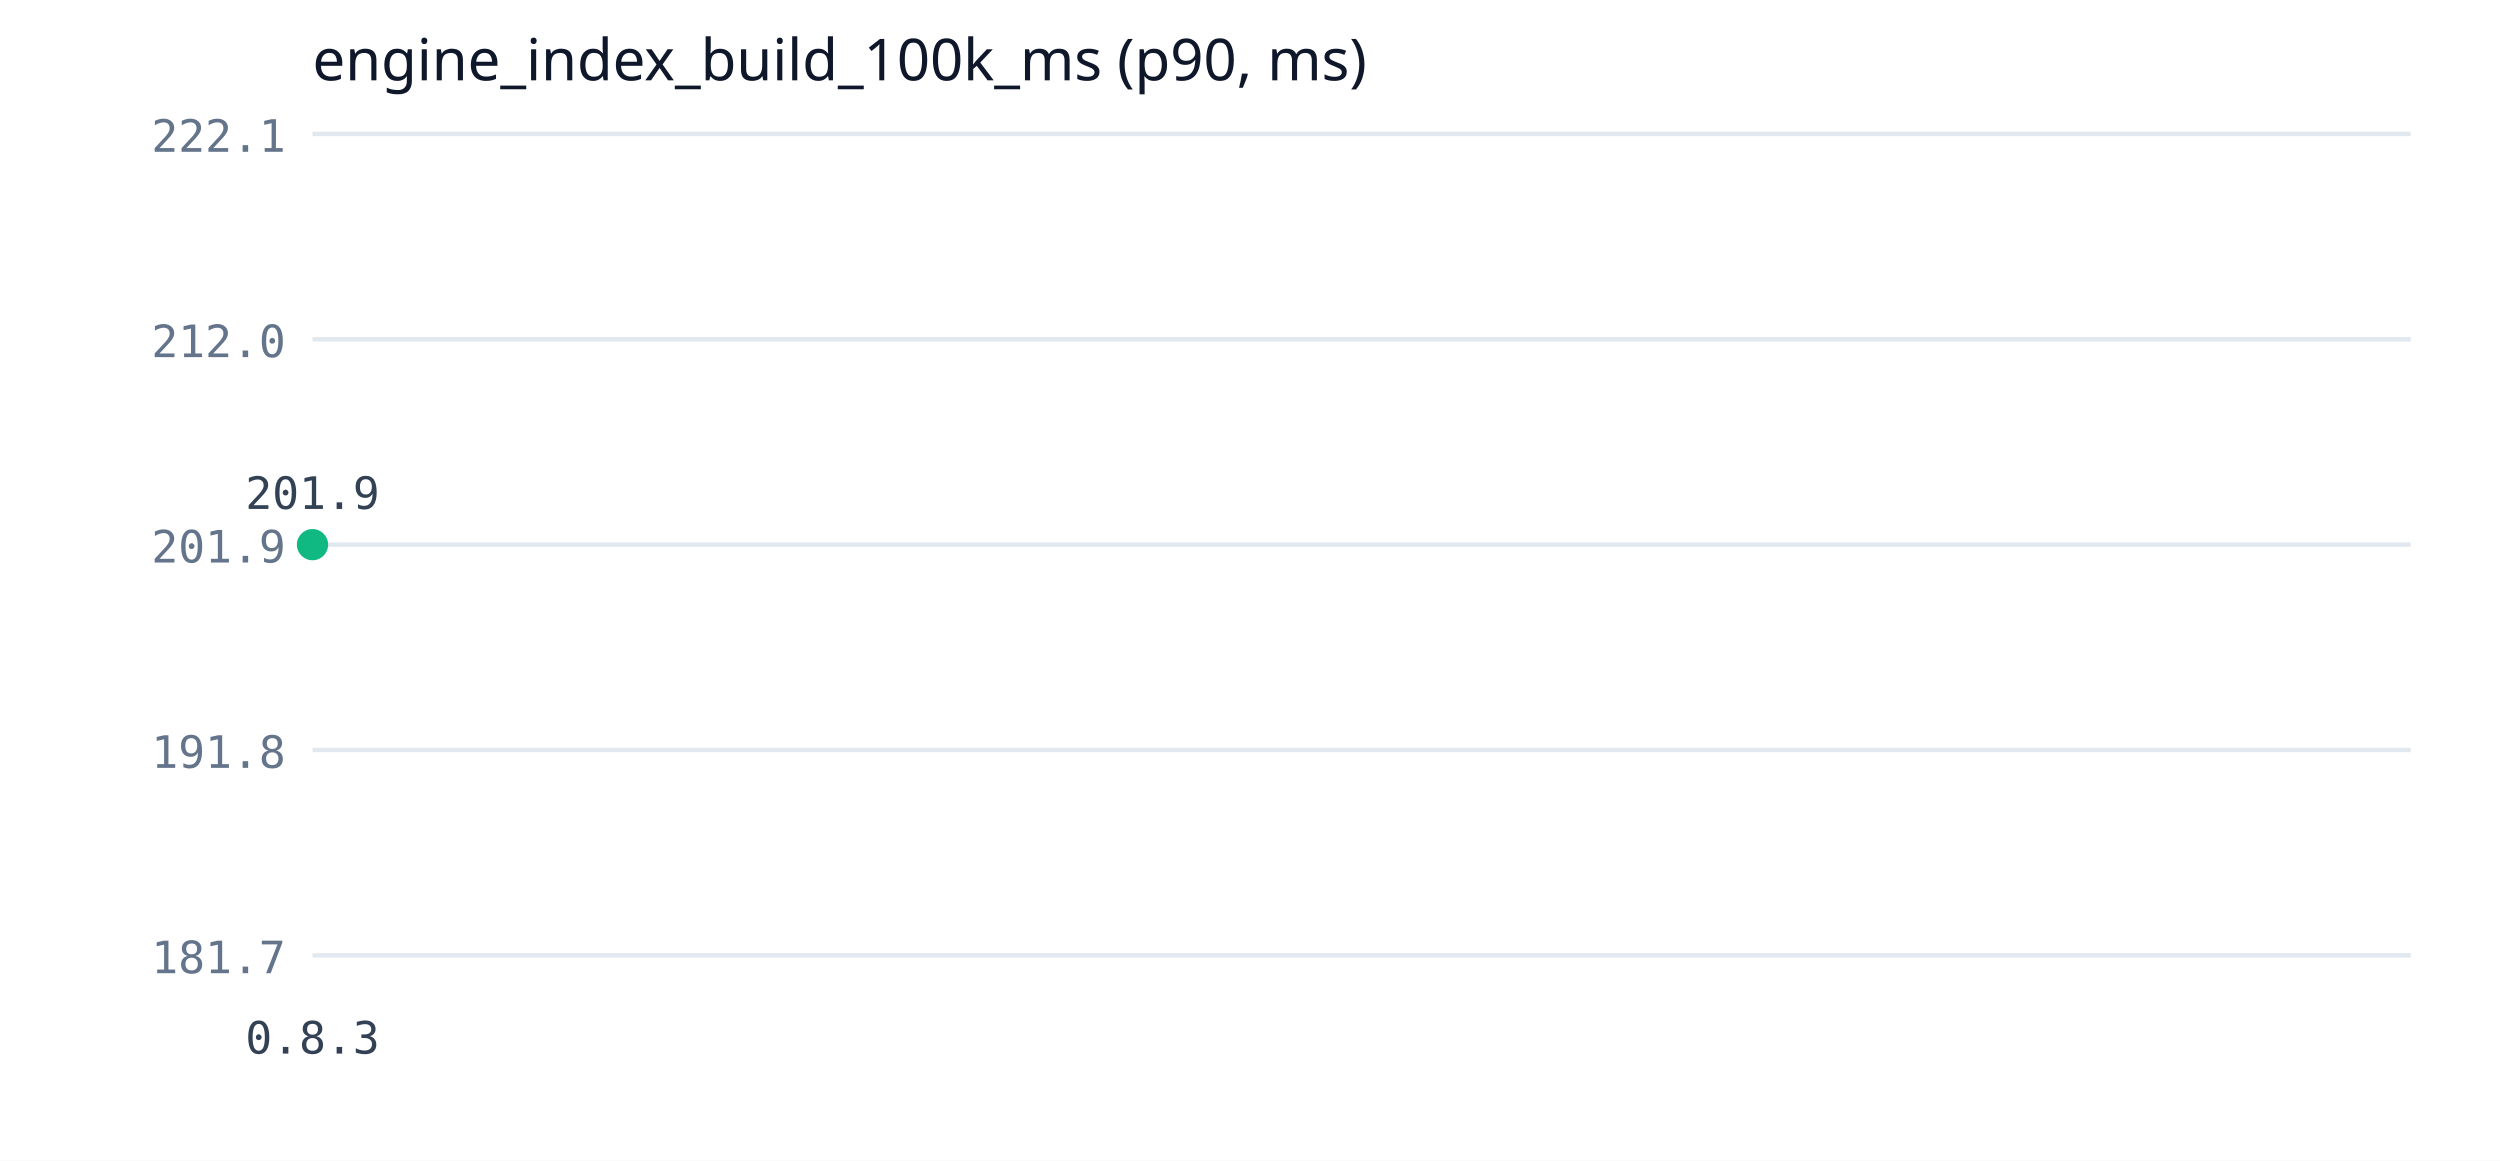
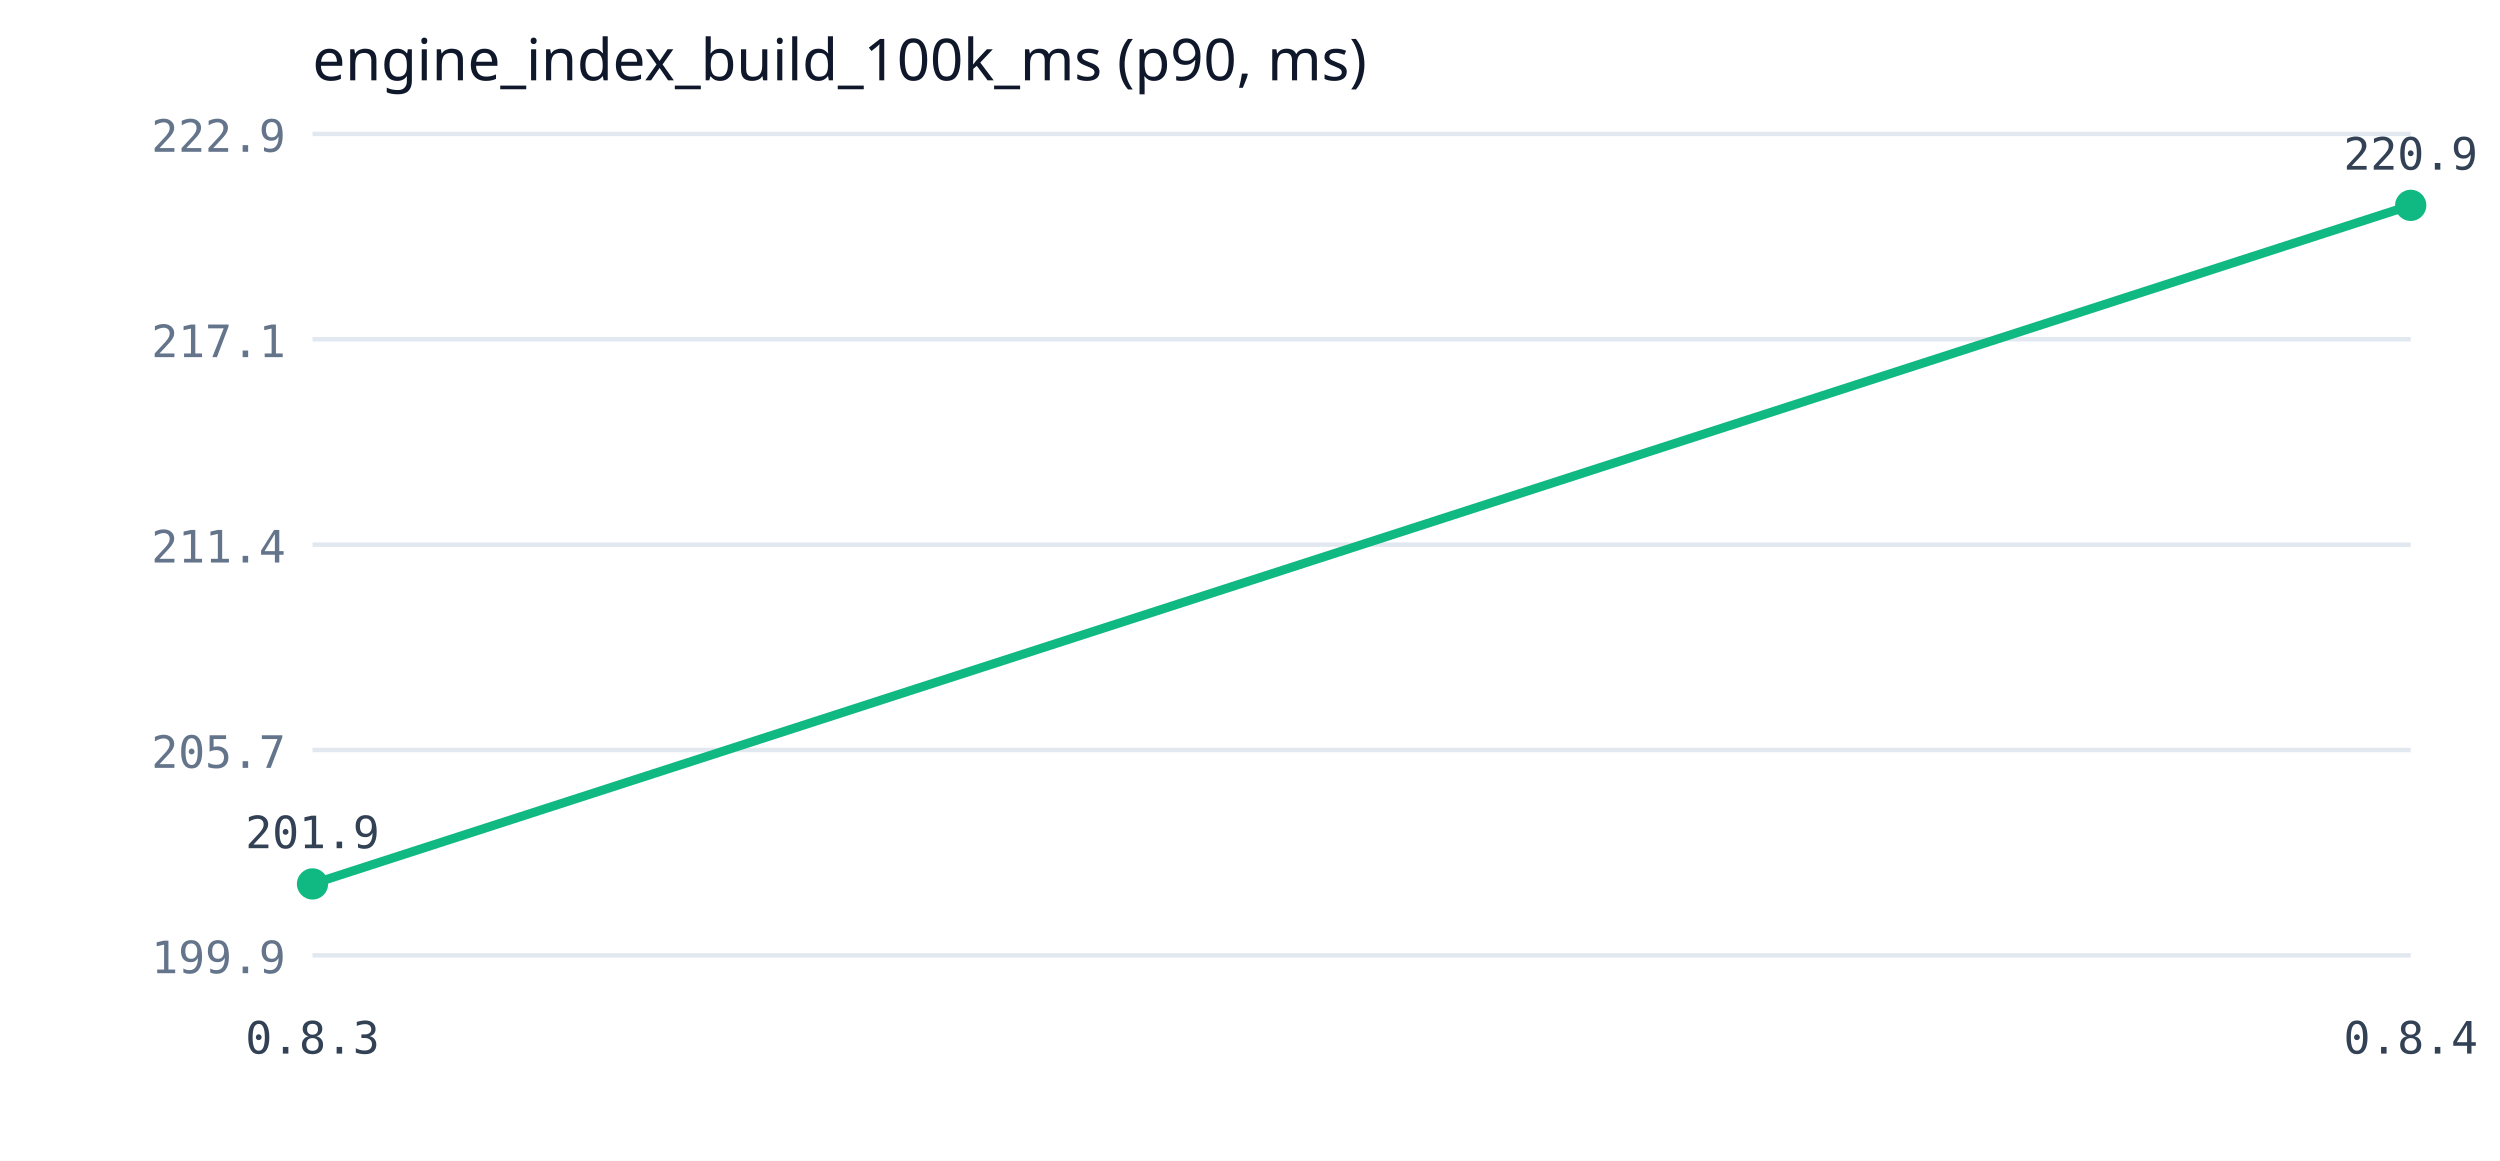
<svg xmlns="http://www.w3.org/2000/svg" width="560" height="260" viewBox="0 0 560 260">
  <rect width="560" height="260" fill="#ffffff" />
  <text x="70" y="18" font-family="Segoe UI" font-size="13" fill="#0f172a">engine_index_build_100k_ms (p90, ms)</text>
  <line x1="70" y1="214" x2="540" y2="214" stroke="#e2e8f0" stroke-width="1" />
-   <text x="64" y="218" font-family="Consolas" font-size="10" fill="#64748b" text-anchor="end">181.7</text>
+   <text x="64" y="218" font-family="Consolas" font-size="10" fill="#64748b" text-anchor="end">199.9</text>
  <line x1="70" y1="168" x2="540" y2="168" stroke="#e2e8f0" stroke-width="1" />
-   <text x="64" y="172" font-family="Consolas" font-size="10" fill="#64748b" text-anchor="end">191.8</text>
+   <text x="64" y="172" font-family="Consolas" font-size="10" fill="#64748b" text-anchor="end">205.7</text>
  <line x1="70" y1="122" x2="540" y2="122" stroke="#e2e8f0" stroke-width="1" />
-   <text x="64" y="126" font-family="Consolas" font-size="10" fill="#64748b" text-anchor="end">201.9</text>
+   <text x="64" y="126" font-family="Consolas" font-size="10" fill="#64748b" text-anchor="end">211.4</text>
  <line x1="70" y1="76" x2="540" y2="76" stroke="#e2e8f0" stroke-width="1" />
-   <text x="64" y="80" font-family="Consolas" font-size="10" fill="#64748b" text-anchor="end">212.0</text>
+   <text x="64" y="80" font-family="Consolas" font-size="10" fill="#64748b" text-anchor="end">217.1</text>
  <line x1="70" y1="30" x2="540" y2="30" stroke="#e2e8f0" stroke-width="1" />
-   <text x="64" y="34" font-family="Consolas" font-size="10" fill="#64748b" text-anchor="end">222.1</text>
-   <polyline points="70,122" fill="none" stroke="#10b981" stroke-width="2" />
-   <circle cx="70" cy="122" r="3.5" fill="#10b981" />
-   <text x="70" y="114" font-family="Consolas" font-size="10" fill="#334155" text-anchor="middle">201.9</text>
+   <text x="64" y="34" font-family="Consolas" font-size="10" fill="#64748b" text-anchor="end">222.9</text>
+   <polyline points="70,198 540,46" fill="none" stroke="#10b981" stroke-width="2" />
+   <circle cx="70" cy="198" r="3.5" fill="#10b981" />
+   <text x="70" y="190" font-family="Consolas" font-size="10" fill="#334155" text-anchor="middle">201.9</text>
  <text x="70" y="236" font-family="Consolas" font-size="10" fill="#334155" text-anchor="middle">0.8.3</text>
+   <circle cx="540" cy="46" r="3.5" fill="#10b981" />
+   <text x="540" y="38" font-family="Consolas" font-size="10" fill="#334155" text-anchor="middle">220.9</text>
+   <text x="540" y="236" font-family="Consolas" font-size="10" fill="#334155" text-anchor="middle">0.8.4</text>
</svg>
